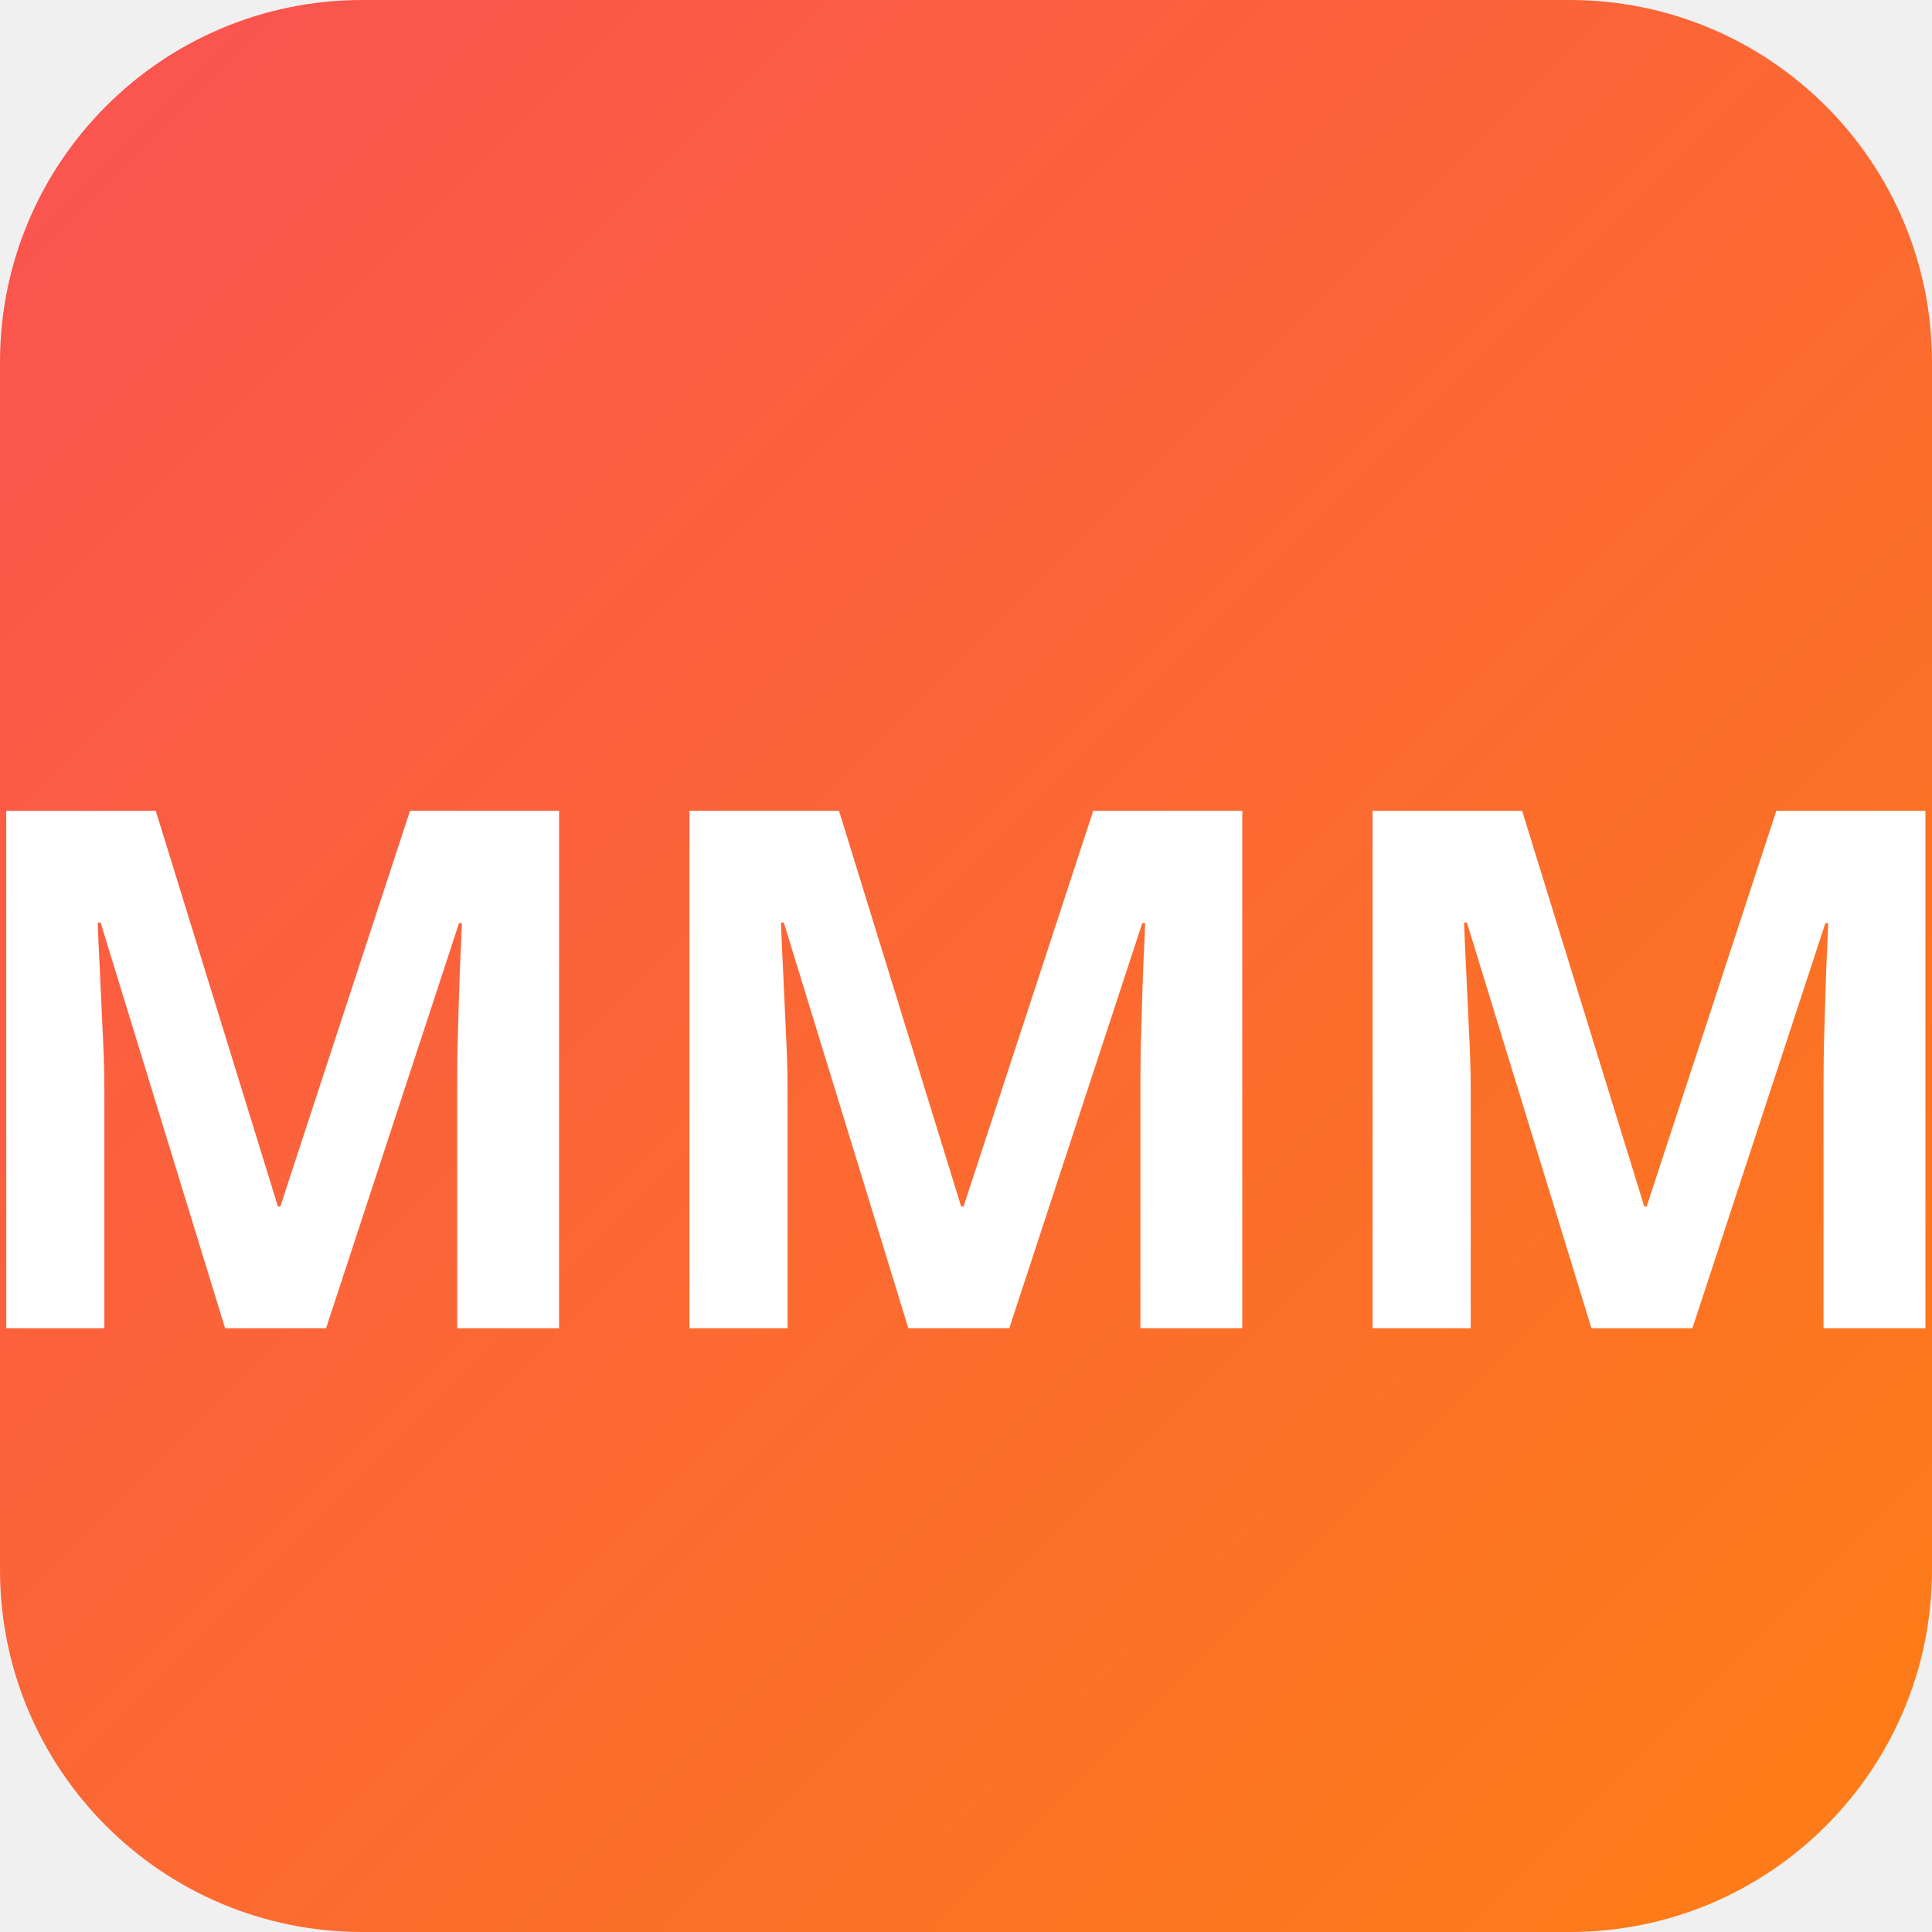
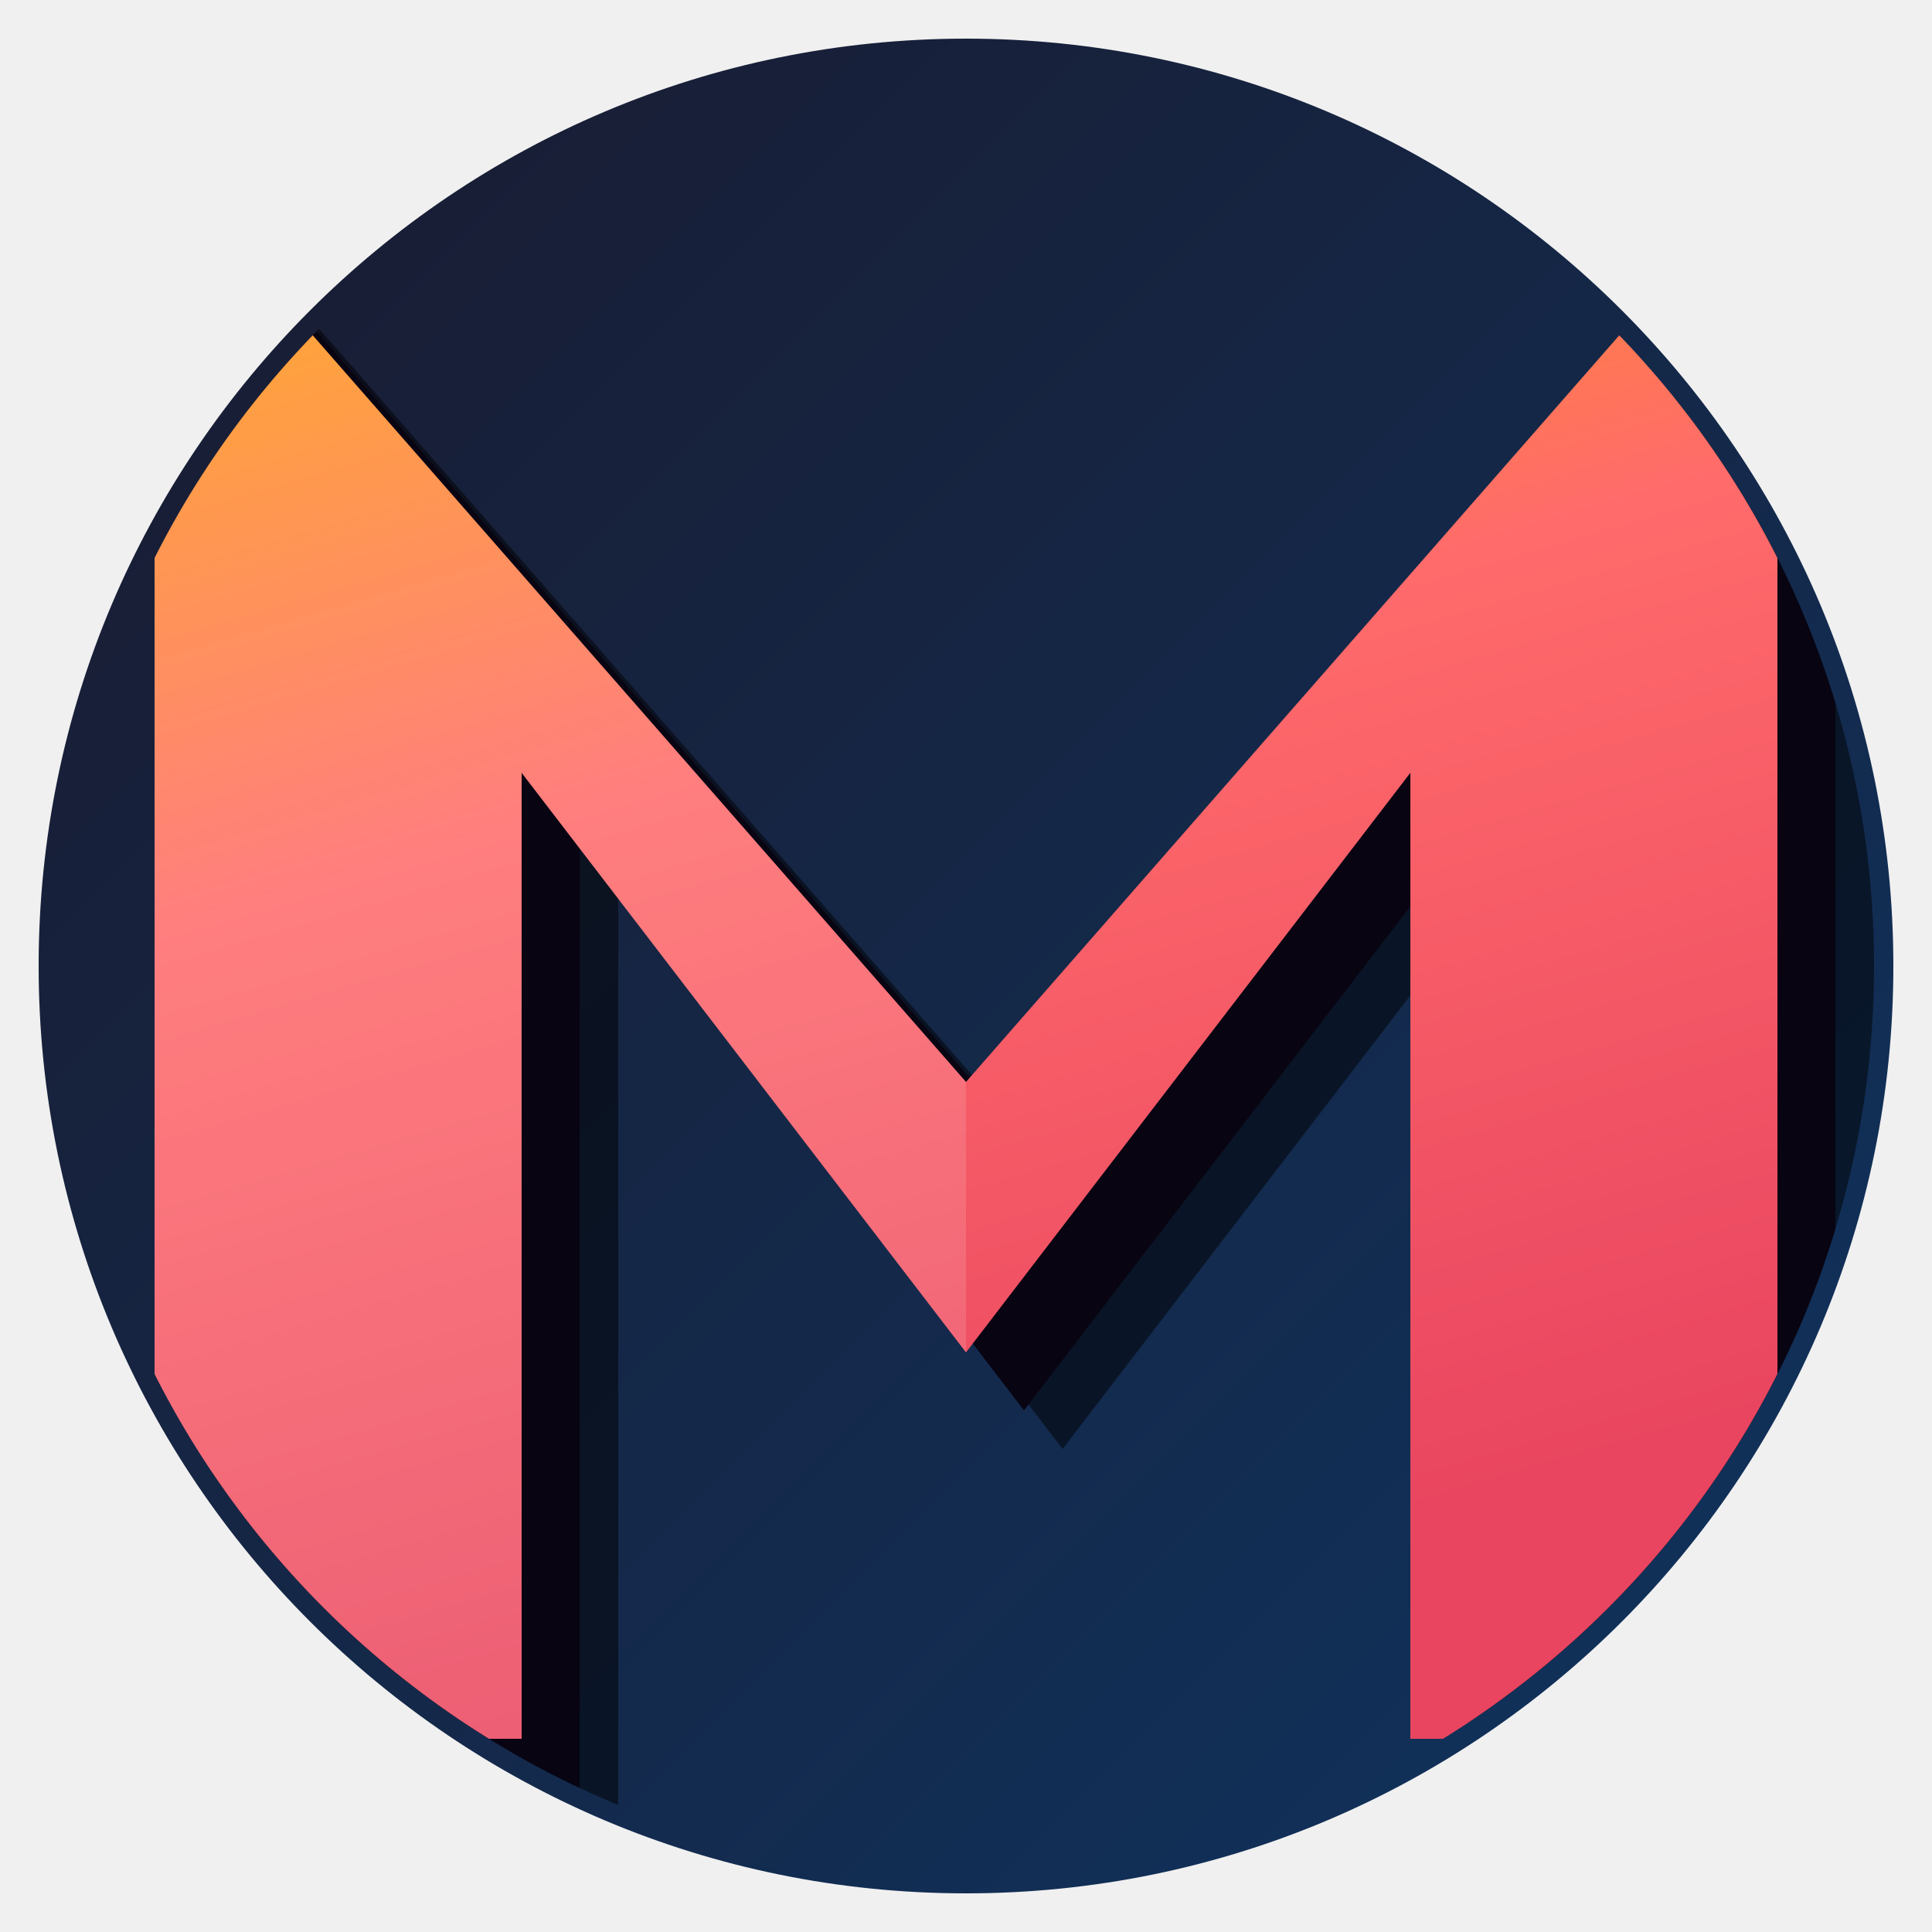
- <svg xmlns="http://www.w3.org/2000/svg" viewBox="0 0 64 64">
+ <svg xmlns="http://www.w3.org/2000/svg" viewBox="0 0 100 100">
  <defs>
-     <linearGradient id="grad" x1="0%" y1="0%" x2="100%" y2="100%">
-       <stop offset="0%" style="stop-color:#fa5252" />
-       <stop offset="100%" style="stop-color:#fd7e14" />
+     <linearGradient id="bg" x1="0" y1="0" x2="1" y2="1">
+       <stop offset="0%" stop-color="#1a1a2e" />
+       <stop offset="100%" stop-color="#0f3460" />
    </linearGradient>
+     <linearGradient id="accent" x1="0" y1="0" x2="0.3" y2="1">
+       <stop offset="0%" stop-color="#ffa502" />
+       <stop offset="45%" stop-color="#ff6b6b" />
+       <stop offset="100%" stop-color="#e94560" />
+     </linearGradient>
+     <clipPath id="clip">
+       <circle cx="50" cy="50" r="47" />
+     </clipPath>
  </defs>
-   <rect width="64" height="64" rx="12" fill="url(#grad)" />
-   <text x="32" y="44" font-family="Arial Black, sans-serif" font-size="24" font-weight="900" fill="white" text-anchor="middle">MMM</text>
+   <circle cx="50" cy="50" r="48" fill="url(#bg)" />
+   <g clip-path="url(#clip)">
+     <path d="M8 90 V8 L50 56 L92 8 V90 H73 V40 L50 70 L27 40 V90 Z" fill="#000" opacity="0.5" transform="translate(5,5)" />
+     <path d="M8 90 V8 L50 56 L92 8 V90 H73 V40 L50 70 L27 40 V90 Z" fill="#080412" transform="translate(3,3)" />
+     <path d="M8 90 V8 L50 56 L92 8 V90 H73 V40 L50 70 L27 40 V90 Z" fill="url(#accent)" />
+     <path d="M8 8 V90 H27 V40 L50 70 V56 Z" fill="rgba(255,255,255,0.13)" />
+   </g>
</svg>
